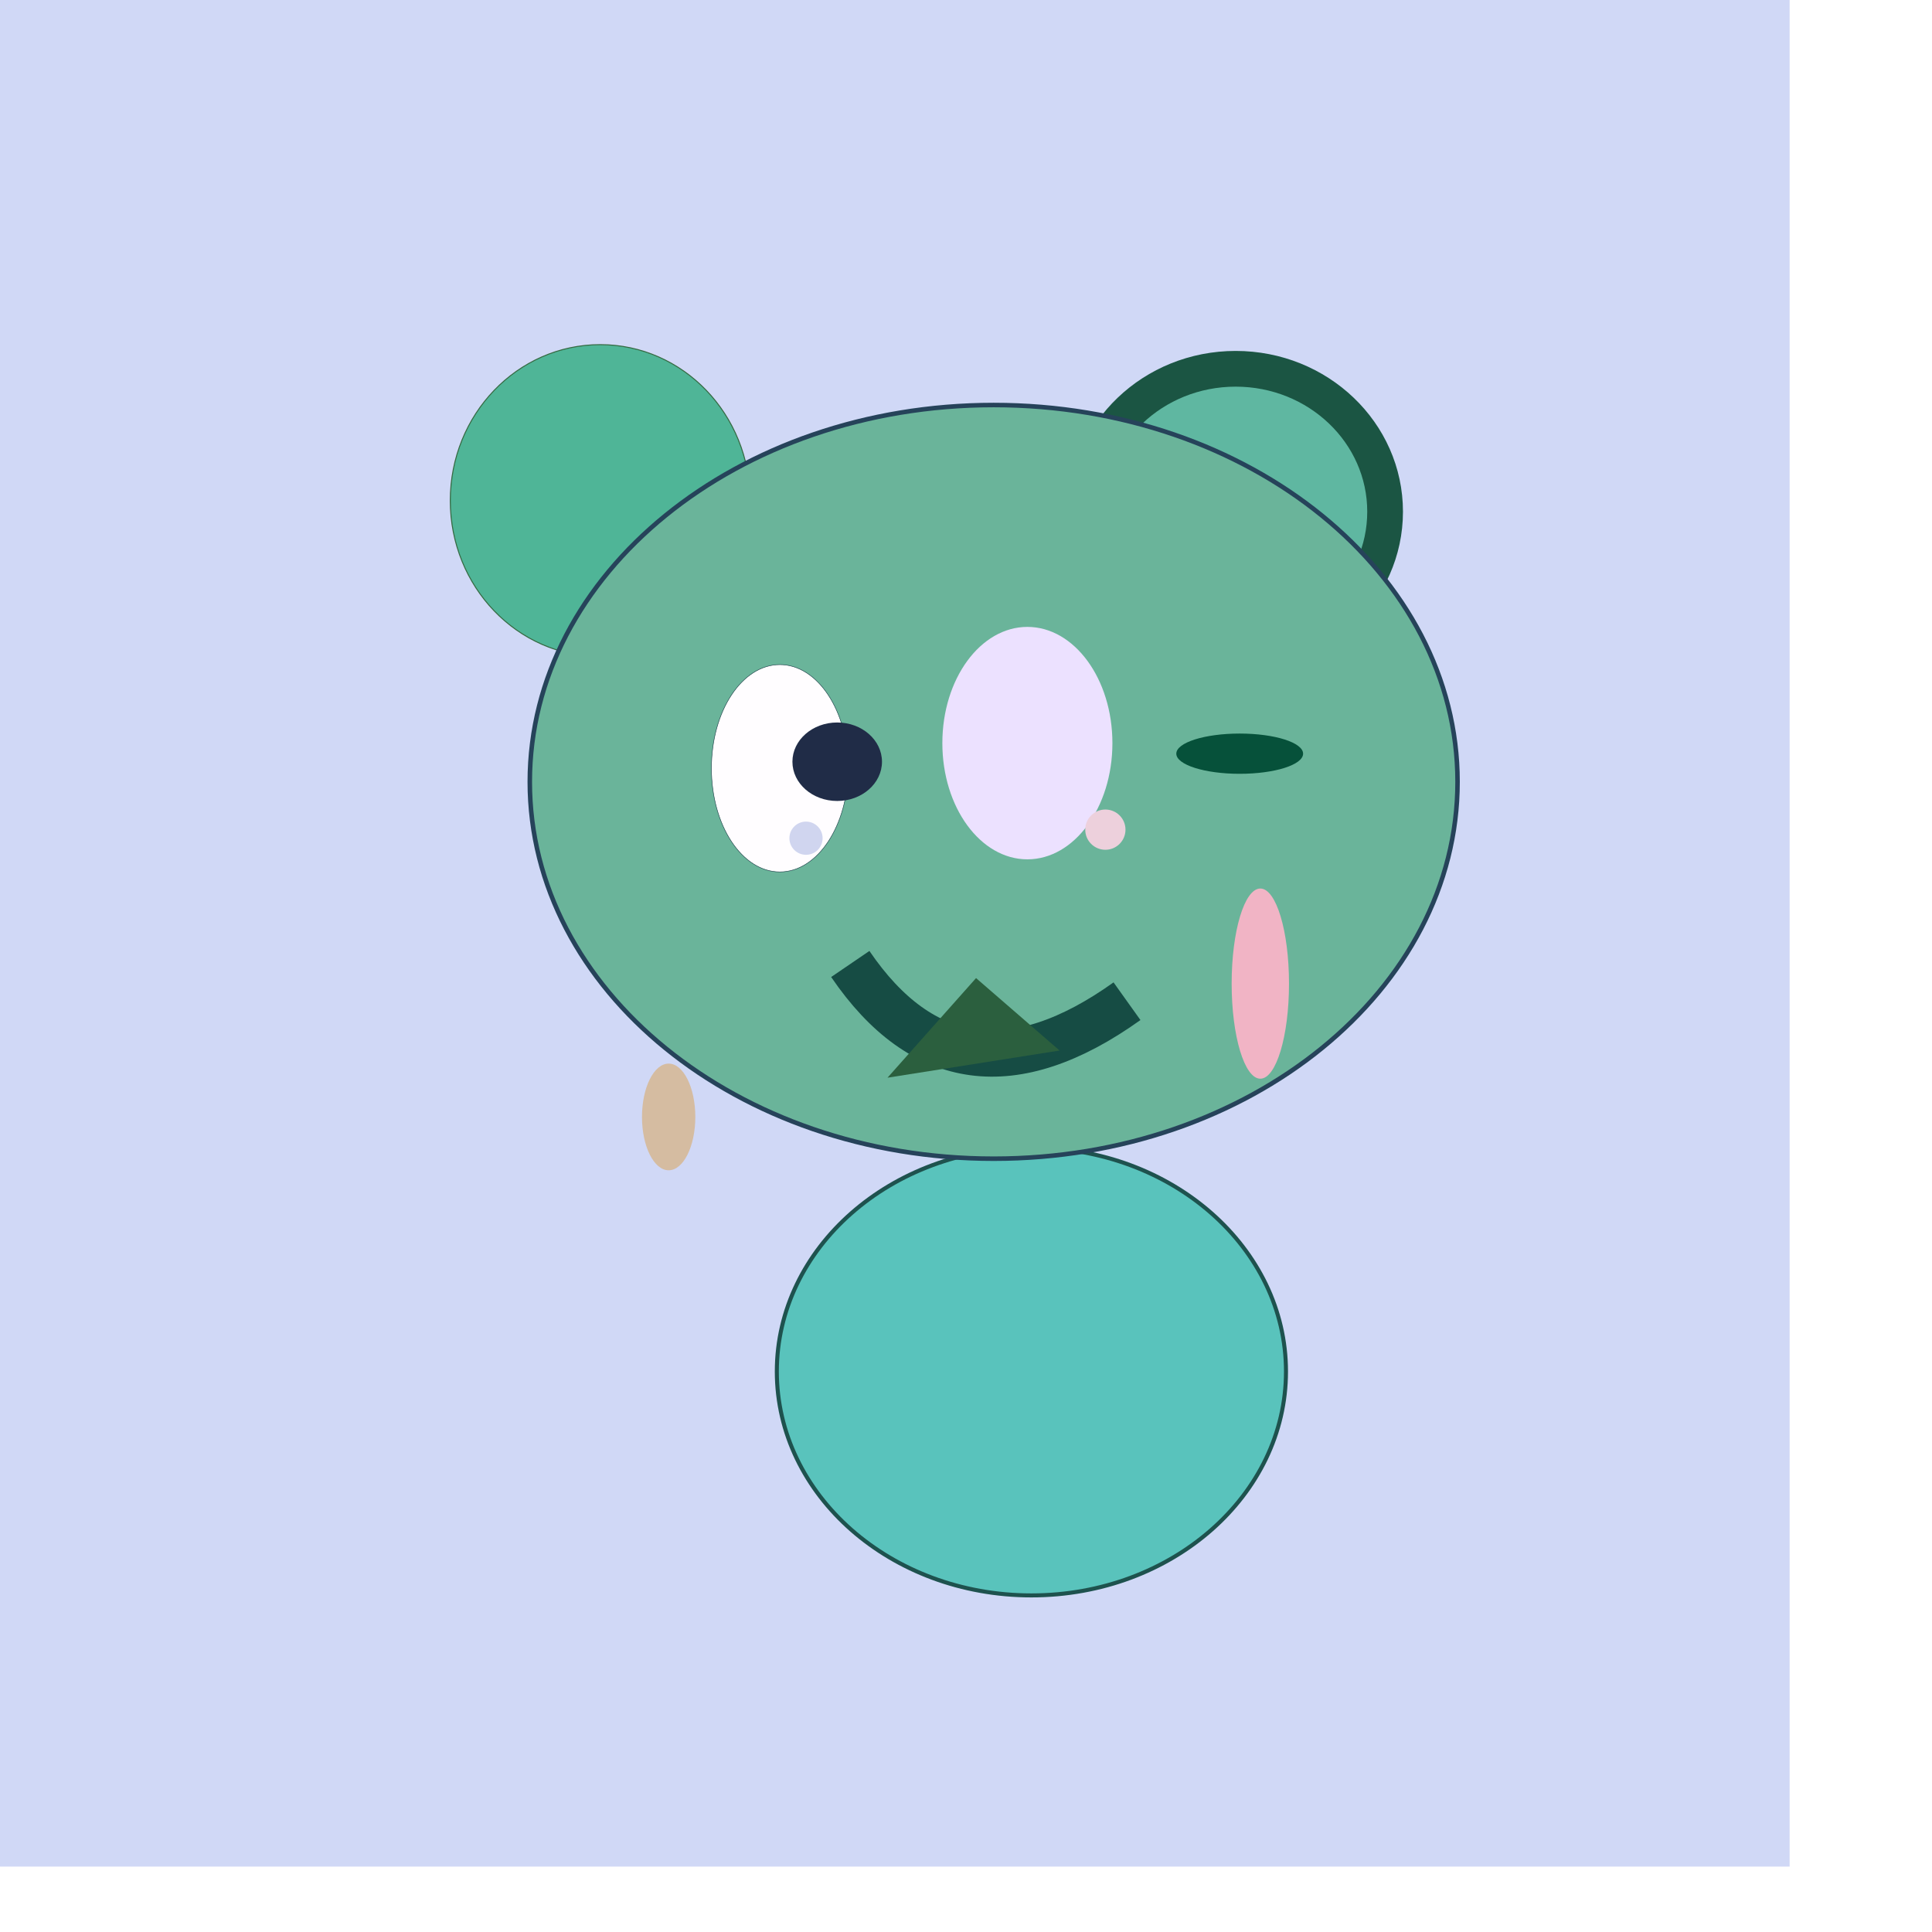
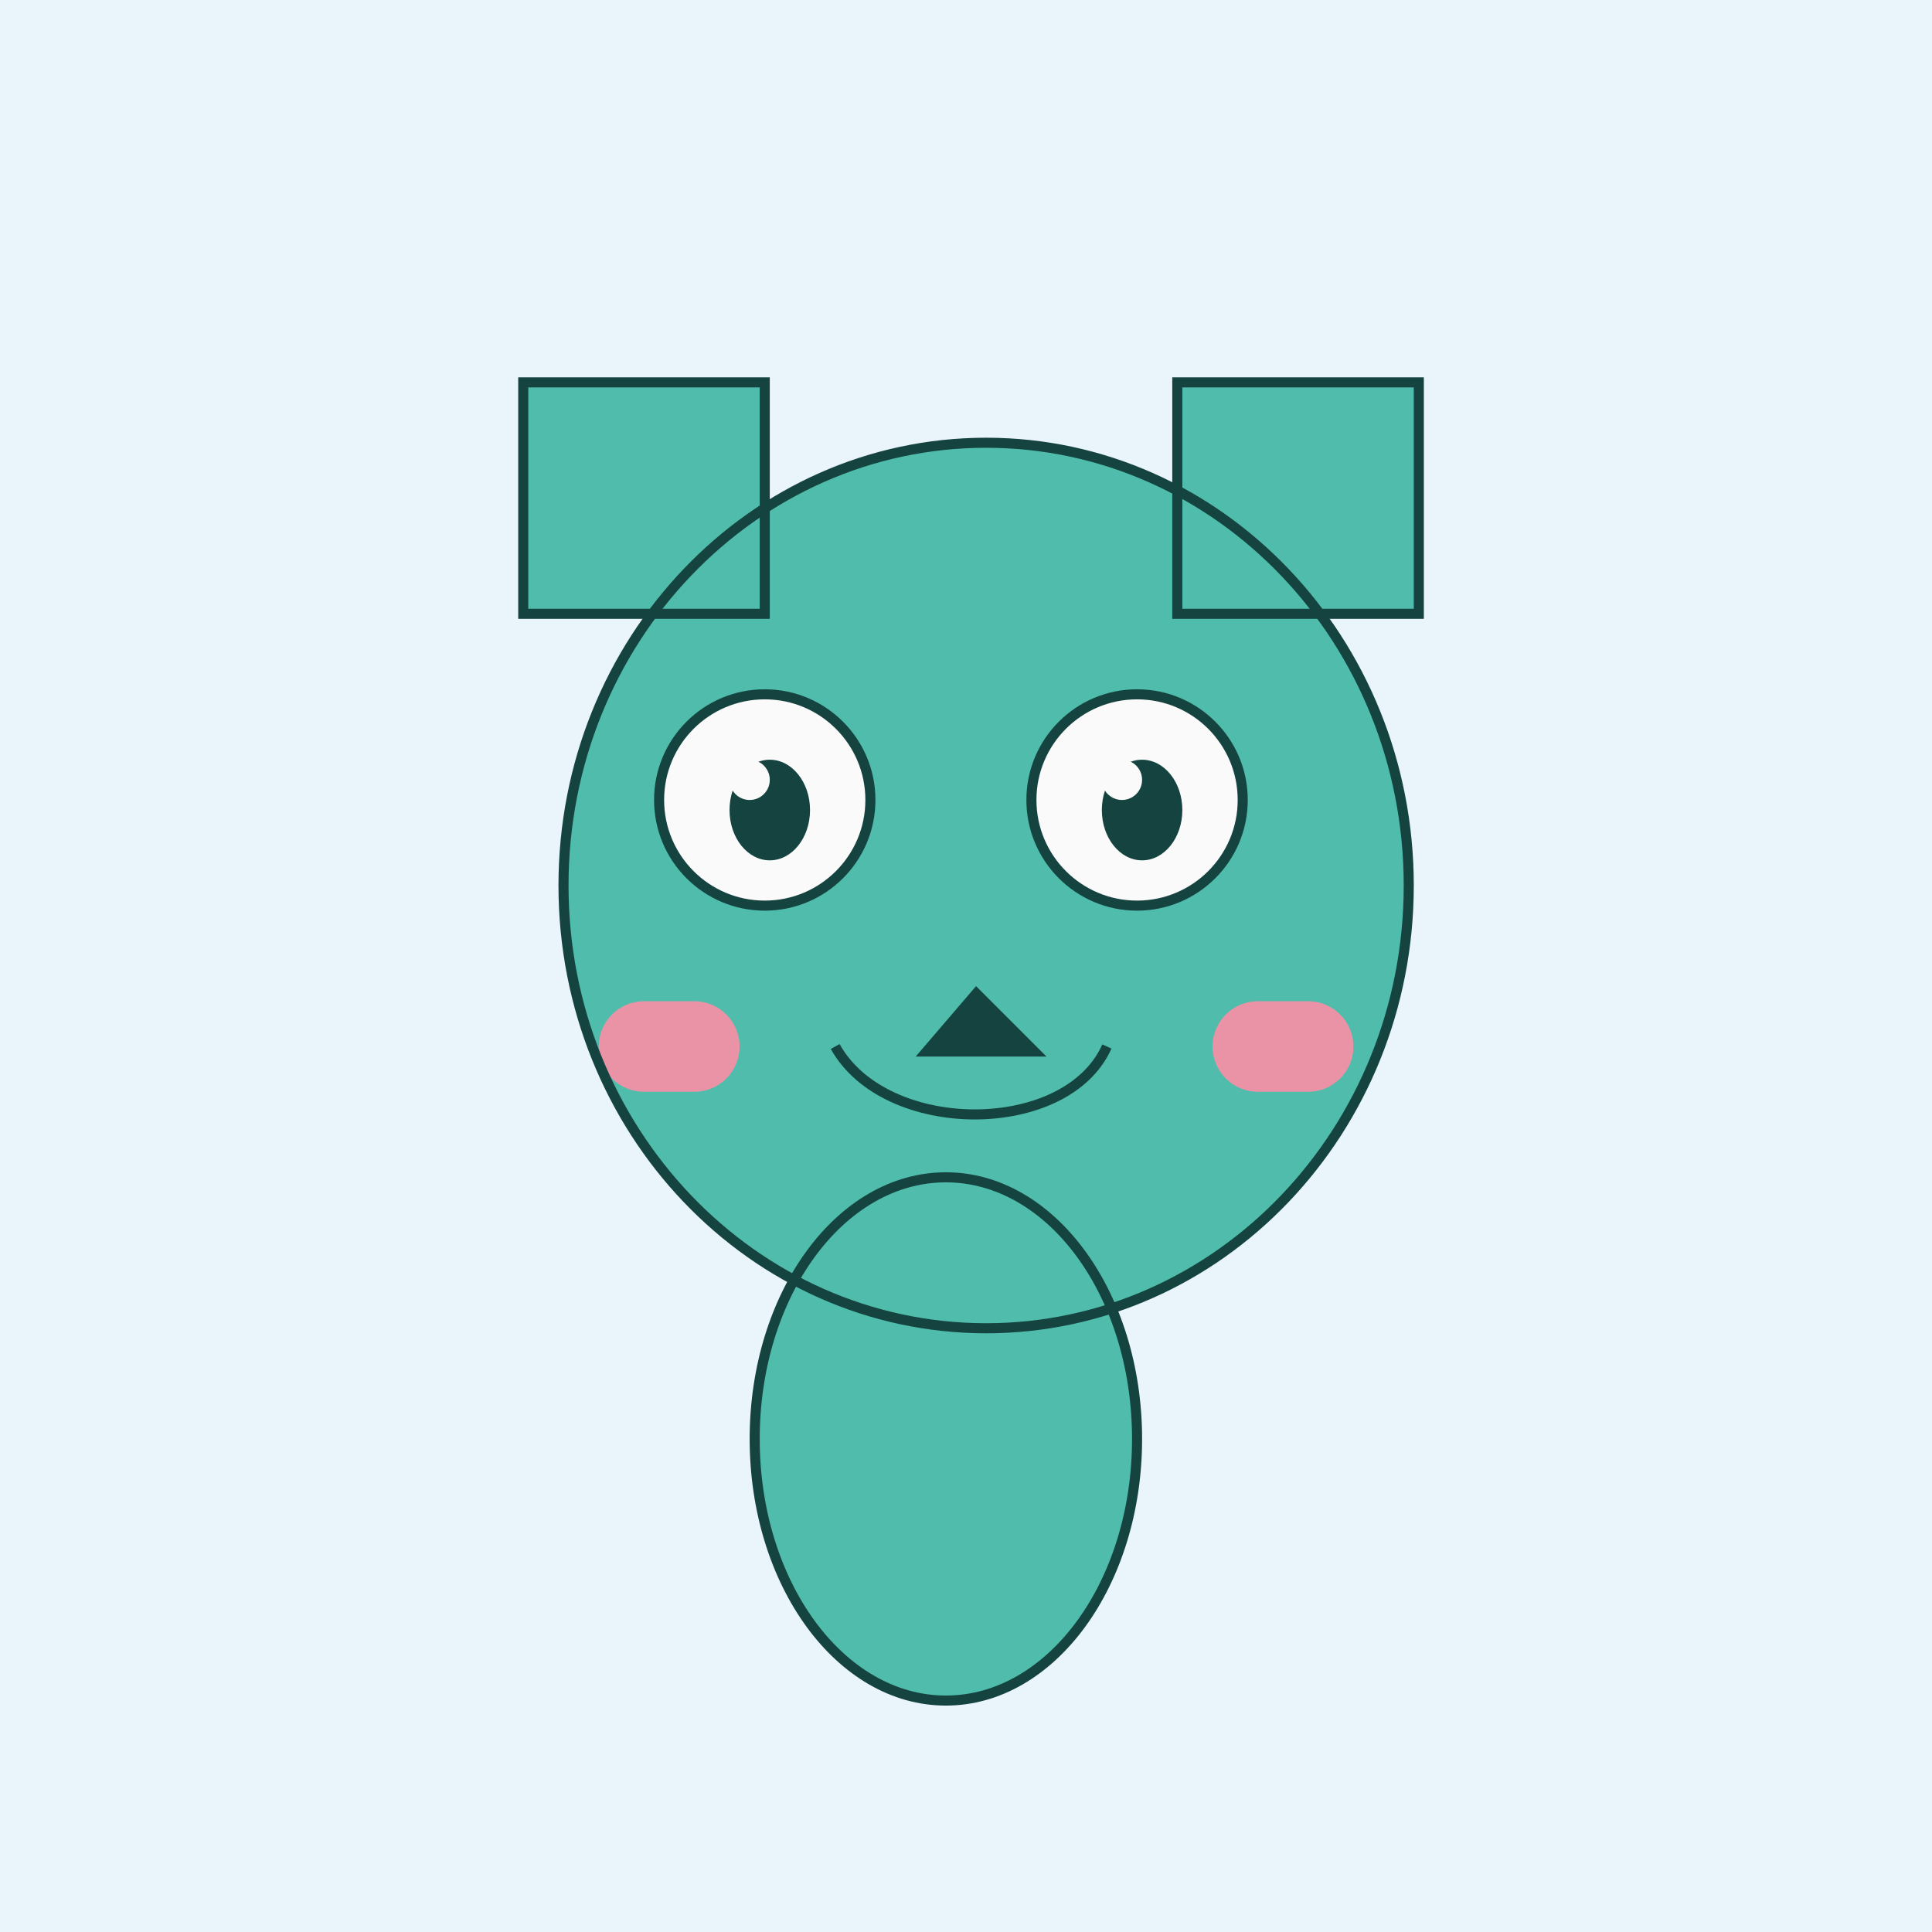
<svg xmlns="http://www.w3.org/2000/svg" viewBox="0 0 384 384">
-   <rect width="355.7" height="371.0" fill="#d0d8f6" />
-   <g id="parts">
-     <ellipse cx="119.3" cy="99.5" rx="29.8" ry="31.0" fill="#4fb597" stroke="#356a42" stroke-width="0.2" />
-     <ellipse cx="245.6" cy="101.7" rx="29.7" ry="28.4" fill="#5fb7a1" stroke="#1b5543" stroke-width="7.1" />
-     <ellipse cx="205.0" cy="272.6" rx="50.6" ry="44.5" fill="#59c3bc" stroke="#1e524e" stroke-width="0.8" />
-     <ellipse cx="197.5" cy="155.4" rx="92.2" ry="74.9" fill="#6ab49a" stroke="#26435a" stroke-width="0.9" />
+   <rect x="0" y="0" width="384" height="384" fill="#eaf4fb" />
+   <g id="flats">
+     <ellipse cx="196" cy="176" rx="84" ry="88" fill="#4fbcac" />
+     <rect x="104" y="76" width="48" height="46" fill="#4fbcac" />
+     <rect x="234" y="76" width="48" height="46" fill="#4fbcac" />
+     <ellipse cx="188" cy="286" rx="38" ry="52" fill="#4fbcac" />
+     <circle cx="152" cy="159" r="21" fill="#fafafa" />
+     <circle cx="226" cy="159" r="21" fill="#fafafa" />
+     <ellipse cx="153" cy="161" rx="8" ry="10" fill="#154440" />
+     <ellipse cx="227" cy="161" rx="8" ry="10" fill="#154440" />
+     <circle cx="149" cy="155" r="4" fill="#fafafa" />
+     <circle cx="223" cy="155" r="4" fill="#fafafa" />
+     <rect x="119" y="199" width="28" height="18" rx="9" ry="9" fill="#eb93a6" />
+     <rect x="241" y="199" width="28" height="18" rx="9" ry="9" fill="#eb93a6" />
  </g>
-   <g id="eyes">
-     <ellipse cx="155.0" cy="152.7" rx="13.6" ry="20.6" fill="#fffdff" stroke="#1b3e47" stroke-width="0.1" />
-     <ellipse cx="204.2" cy="147.7" rx="16.9" ry="23.1" fill="#ece1ff" stroke="#355159" stroke-width="-2.1" />
-     <ellipse cx="166.4" cy="151.4" rx="8.9" ry="7.8" fill="#202c47" />
-     <ellipse cx="246.4" cy="149.8" rx="12.6" ry="4.0" fill="#06513a" />
-     <circle cx="160.2" cy="166.6" r="3.3" fill="#d0d5ef" />
-     <circle cx="219.7" cy="164.9" r="4.0" fill="#edd0dc" />
-   </g>
-   <g id="face">
-     <ellipse cx="132.9" cy="222.0" rx="5.3" ry="10.6" fill="#d5bca1" />
-     <ellipse cx="250.5" cy="195.5" rx="5.7" ry="18.9" fill="#f1b4c5" />
-     <path d="M169.0 191.6 Q190.4 223.0 224.0 199.0" fill="none" stroke="#164c44" stroke-width="9.2" />
-     <path d="M194.0 194.4 L176.4 214.2 L210.6 208.8 Z" fill="#2b5f3e" />
+   <g id="linework">
+     <ellipse cx="196" cy="176" rx="84" ry="88" fill="none" stroke="#154440" stroke-width="2" />
+     <rect x="104" y="76" width="48" height="46" fill="none" stroke="#154440" stroke-width="2" />
+     <rect x="234" y="76" width="48" height="46" fill="none" stroke="#154440" stroke-width="2" />
+     <ellipse cx="188" cy="286" rx="38" ry="52" fill="none" stroke="#154440" stroke-width="2" />
+     <circle cx="152" cy="159" r="21" fill="none" stroke="#154440" stroke-width="2" />
+     <circle cx="226" cy="159" r="21" fill="none" stroke="#154440" stroke-width="2" />
+     <path d="M166 208 C176 226 212 226 220 208" fill="none" stroke="#154440" stroke-width="2" />
+     <path d="M194 196 L182 210 L208 210 Z" fill="#154440" />
  </g>
</svg>
